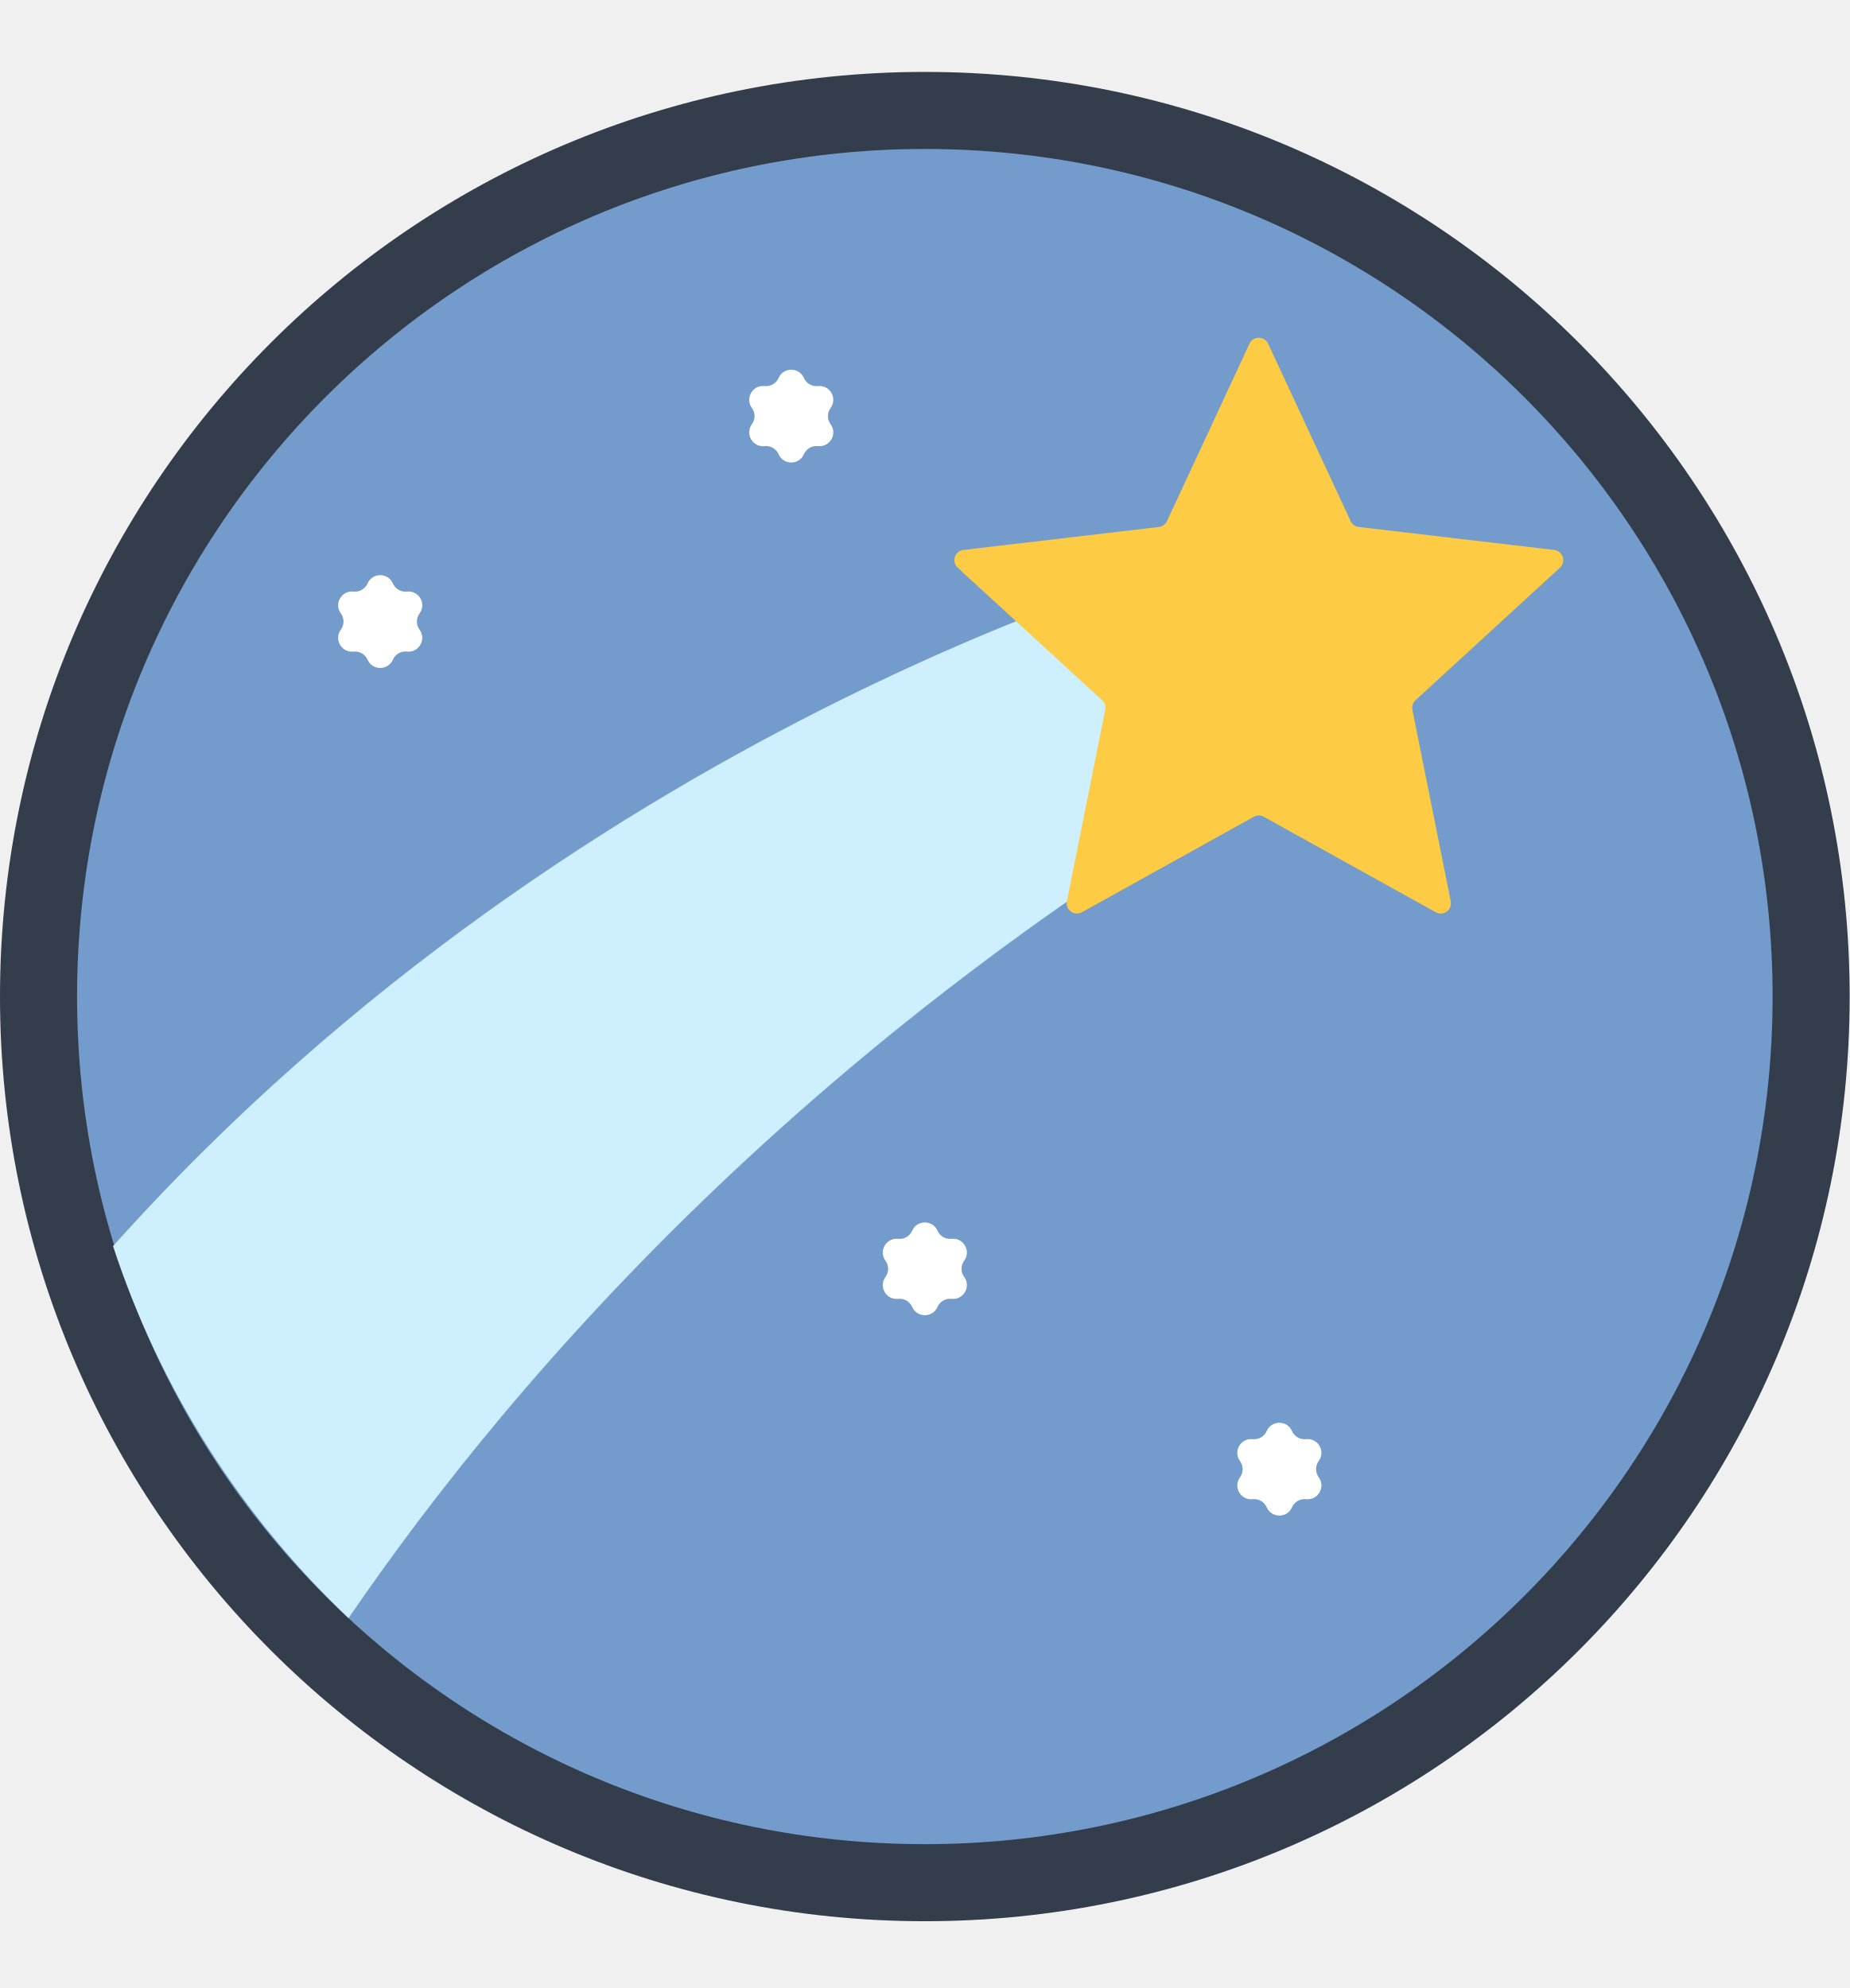
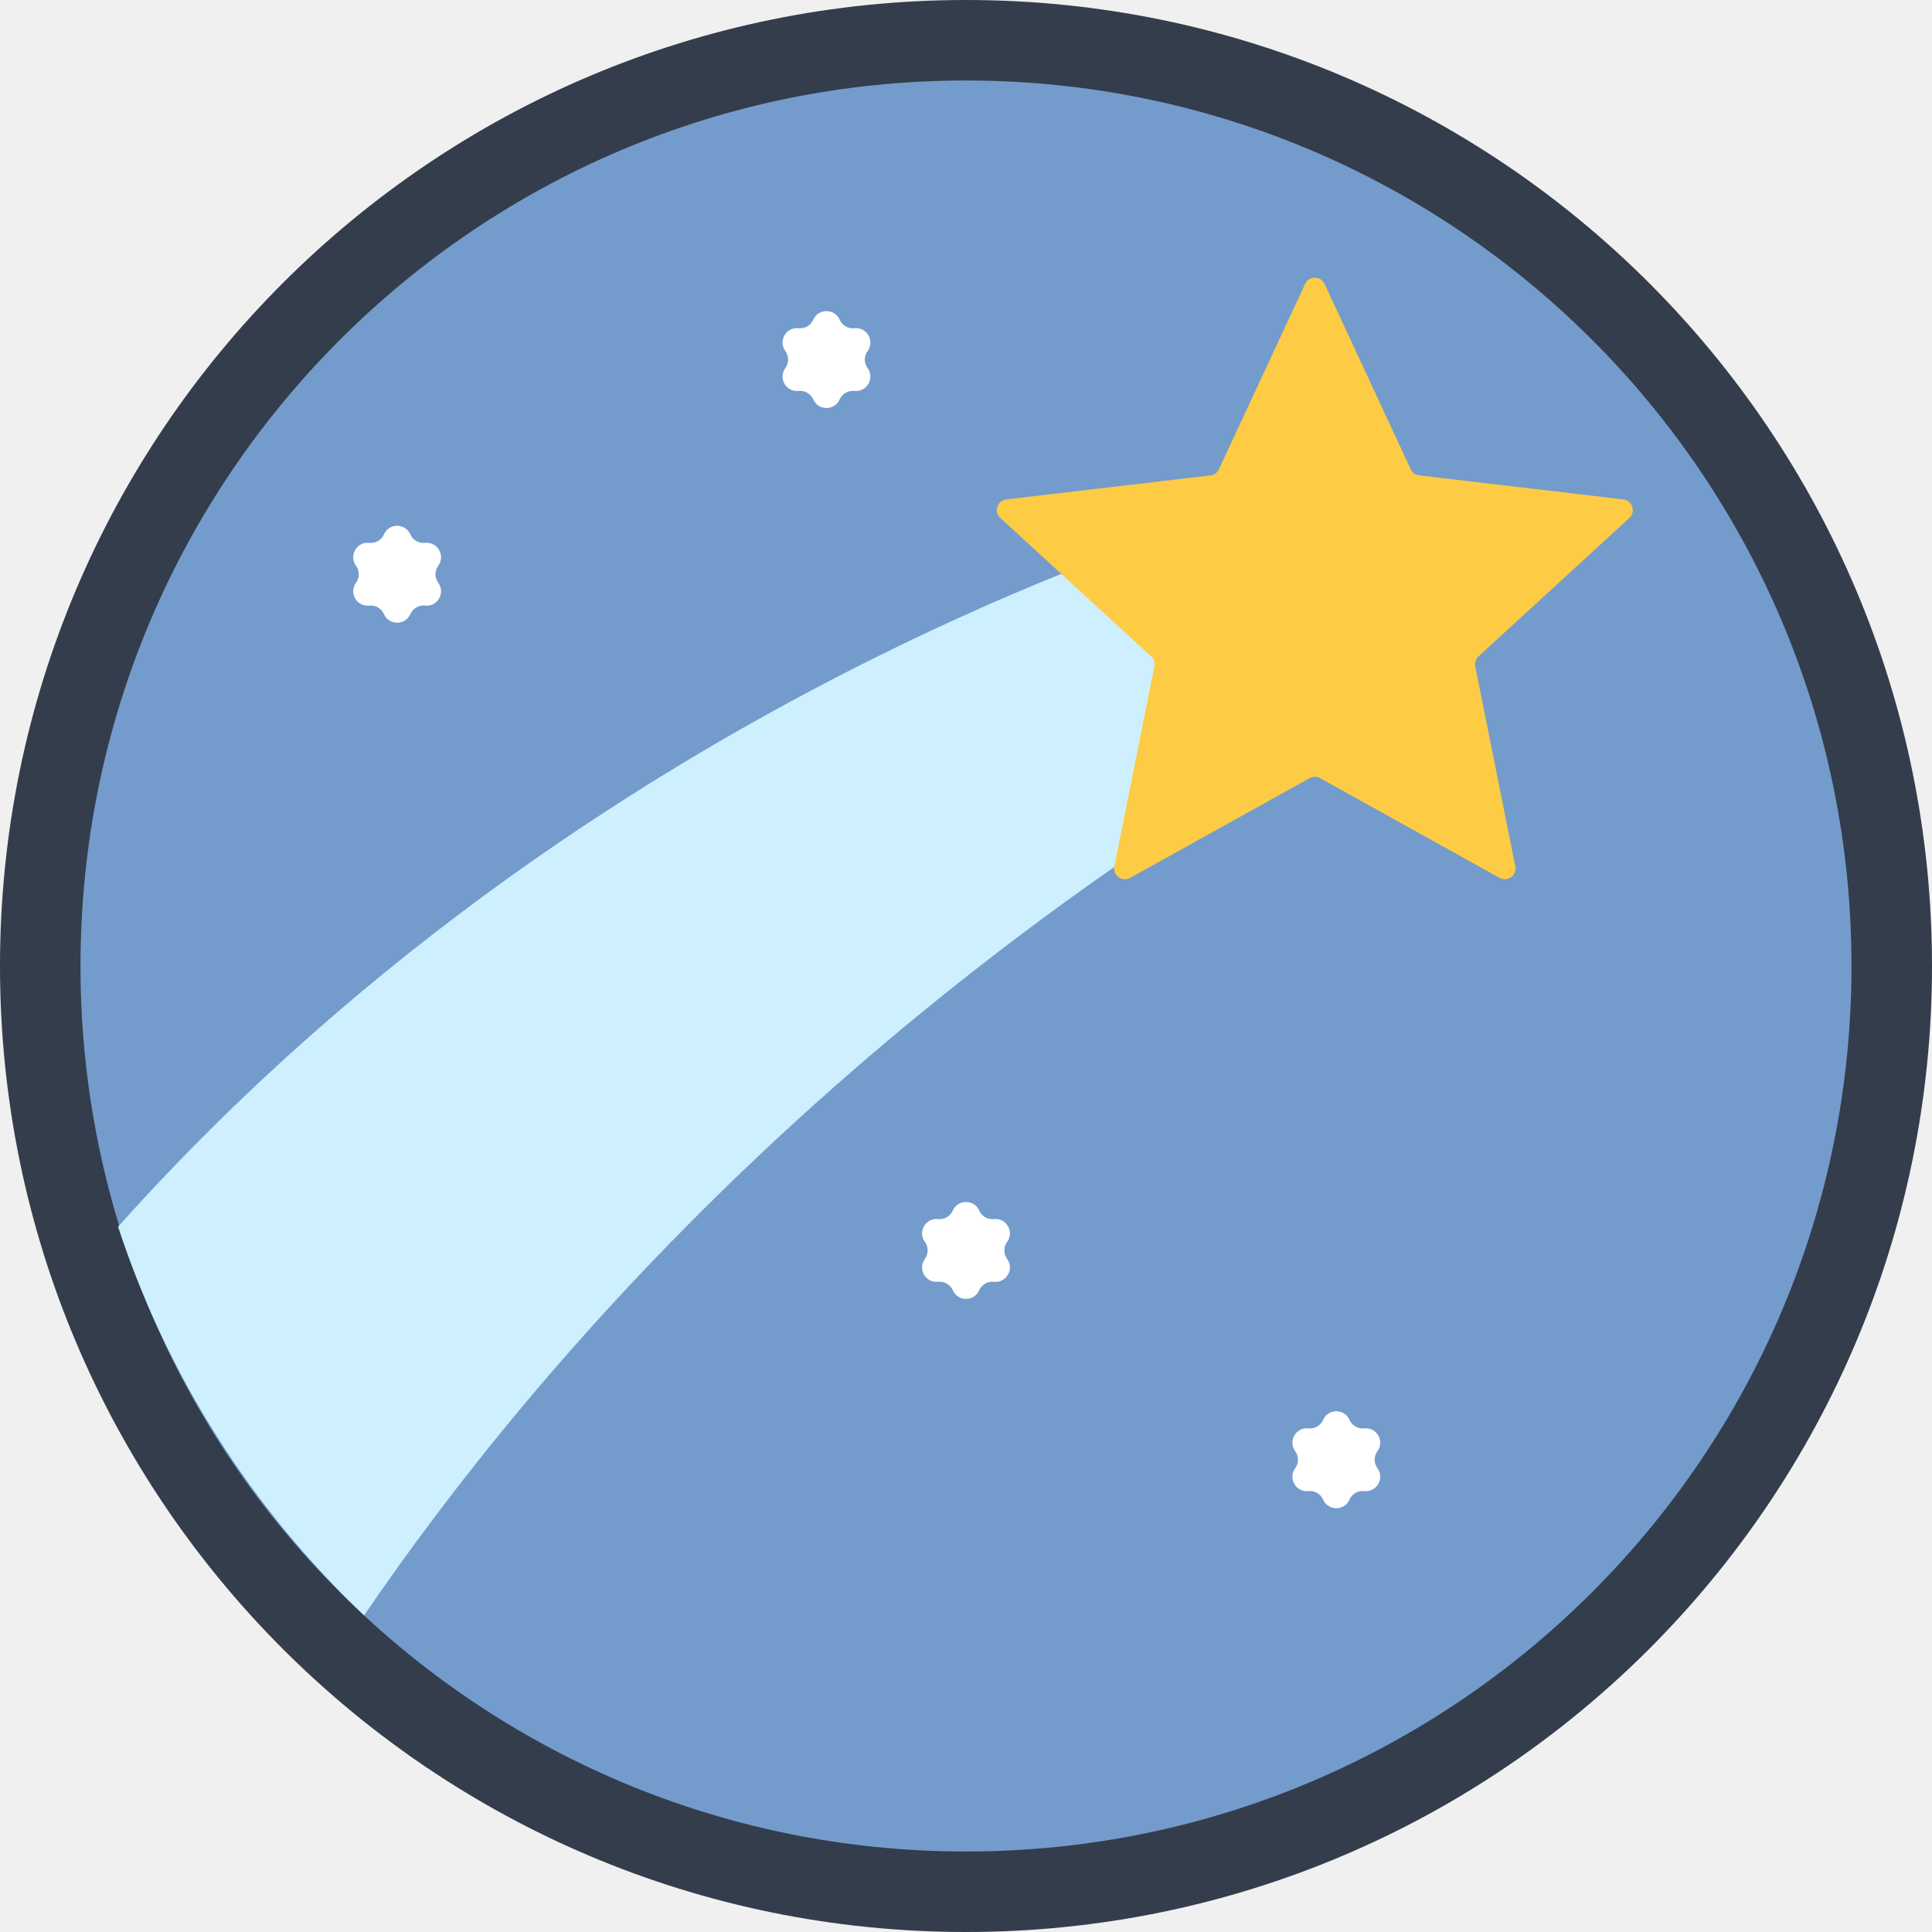
- <svg xmlns="http://www.w3.org/2000/svg" width="360" height="387" viewBox="0 0 360 387" fill="none">
-   <circle cx="180" cy="194" r="172.5" fill="#739CCC" stroke="#343D4C" stroke-width="15" />
-   <path d="M235.165 108C235.165 108 114.821 138.824 22 242.583C31.124 270.449 47.052 295.243 67.84 315C100.157 267.653 161.315 196.723 264 140.722L235.165 108Z" fill="#CDEFFE" />
-   <path d="M246.543 278.572C247.485 276.436 250.515 276.436 251.457 278.572V278.572C251.929 279.643 253.041 280.285 254.204 280.158V280.158C256.525 279.906 258.04 282.53 256.661 284.414V284.414C255.97 285.358 255.97 286.642 256.661 287.586V287.586C258.04 289.47 256.525 292.094 254.204 291.842V291.842C253.041 291.715 251.929 292.357 251.457 293.428V293.428C250.515 295.564 247.485 295.564 246.543 293.428V293.428C246.071 292.357 244.959 291.715 243.796 291.842V291.842C241.475 292.094 239.96 289.47 241.339 287.586V287.586C242.03 286.642 242.03 285.358 241.339 284.414V284.414C239.96 282.53 241.475 279.906 243.796 280.158V280.158C244.959 280.285 246.071 279.643 246.543 278.572V278.572Z" fill="white" />
-   <path d="M177.543 239.572C178.485 237.436 181.515 237.436 182.457 239.572V239.572C182.929 240.643 184.041 241.285 185.204 241.158V241.158C187.525 240.906 189.04 243.53 187.661 245.414V245.414C186.97 246.358 186.97 247.642 187.661 248.586V248.586C189.04 250.47 187.525 253.094 185.204 252.842V252.842C184.041 252.715 182.929 253.357 182.457 254.428V254.428C181.515 256.564 178.485 256.564 177.543 254.428V254.428C177.071 253.357 175.959 252.715 174.796 252.842V252.842C172.475 253.094 170.96 250.47 172.339 248.586V248.586C173.03 247.642 173.03 246.358 172.339 245.414V245.414C170.96 243.53 172.475 240.906 174.796 241.158V241.158C175.959 241.285 177.071 240.643 177.543 239.572V239.572Z" fill="white" />
-   <path d="M151.543 73.572C152.485 71.436 155.515 71.436 156.457 73.572V73.572C156.929 74.643 158.041 75.285 159.204 75.158V75.158C161.525 74.906 163.04 77.53 161.661 79.414V79.414C160.97 80.358 160.97 81.642 161.661 82.586V82.586C163.04 84.47 161.525 87.094 159.204 86.842V86.842C158.041 86.715 156.929 87.357 156.457 88.428V88.428C155.515 90.564 152.485 90.564 151.543 88.428V88.428C151.071 87.357 149.959 86.715 148.796 86.842V86.842C146.475 87.094 144.96 84.47 146.339 82.586V82.586C147.03 81.642 147.03 80.358 146.339 79.414V79.414C144.96 77.53 146.475 74.906 148.796 75.158V75.158C149.959 75.285 151.071 74.643 151.543 73.572V73.572Z" fill="white" />
-   <path d="M71.543 113.572C72.485 111.436 75.515 111.436 76.457 113.572V113.572C76.929 114.643 78.041 115.285 79.204 115.158V115.158C81.525 114.906 83.04 117.53 81.661 119.414V119.414C80.97 120.358 80.97 121.642 81.661 122.586V122.586C83.04 124.47 81.525 127.094 79.204 126.842V126.842C78.041 126.715 76.929 127.357 76.457 128.428V128.428C75.515 130.564 72.485 130.564 71.543 128.428V128.428C71.071 127.357 69.959 126.715 68.796 126.842V126.842C66.475 127.094 64.96 124.47 66.339 122.586V122.586C67.03 121.642 67.03 120.358 66.339 119.414V119.414C64.96 117.53 66.475 114.906 68.796 115.158V115.158C69.959 115.285 71.071 114.643 71.543 113.572V113.572Z" fill="white" />
-   <path d="M243.186 66.902C243.903 65.359 246.097 65.359 246.814 66.902L262.868 101.44C263.161 102.07 263.759 102.502 264.448 102.583L302.485 107.059C304.185 107.259 304.865 109.362 303.604 110.518L275.503 136.306C274.988 136.778 274.757 137.486 274.894 138.172L282.357 175.44C282.691 177.112 280.915 178.409 279.424 177.581L245.971 158.999C245.367 158.664 244.633 158.664 244.029 158.999L210.575 177.581C209.085 178.409 207.309 177.112 207.643 175.44L215.106 138.172C215.243 137.486 215.012 136.778 214.497 136.306L186.396 110.518C185.135 109.362 185.815 107.259 187.515 107.059L225.552 102.583C226.241 102.502 226.839 102.07 227.132 101.44L243.186 66.902Z" fill="#FECB45" />
+ <svg xmlns="http://www.w3.org/2000/svg" width="360" height="360" viewBox="0 0 360 360" fill="none">
+   <circle cx="180" cy="180" r="172.5" fill="#739CCC" stroke="#343D4C" stroke-width="15" />
+   <path d="M235.165 94C235.165 94 114.821 124.824 22 228.583C31.124 256.449 47.052 281.243 67.84 301C100.157 253.653 161.315 182.723 264 126.722L235.165 94Z" fill="#CDEFFE" />
+   <path d="M246.543 264.572C247.485 262.436 250.515 262.436 251.457 264.572V264.572C251.929 265.643 253.041 266.285 254.204 266.158V266.158C256.525 265.906 258.04 268.53 256.661 270.414V270.414C255.97 271.358 255.97 272.642 256.661 273.586V273.586C258.04 275.47 256.525 278.094 254.204 277.842V277.842C253.041 277.715 251.929 278.357 251.457 279.428V279.428C250.515 281.564 247.485 281.564 246.543 279.428V279.428C246.071 278.357 244.959 277.715 243.796 277.842V277.842C241.475 278.094 239.96 275.47 241.339 273.586V273.586C242.03 272.642 242.03 271.358 241.339 270.414V270.414C239.96 268.53 241.475 265.906 243.796 266.158V266.158C244.959 266.285 246.071 265.643 246.543 264.572V264.572Z" fill="white" />
+   <path d="M177.543 225.572C178.485 223.436 181.515 223.436 182.457 225.572V225.572C182.929 226.643 184.041 227.285 185.204 227.158V227.158C187.525 226.906 189.04 229.53 187.661 231.414V231.414C186.97 232.358 186.97 233.642 187.661 234.586V234.586C189.04 236.47 187.525 239.094 185.204 238.842V238.842C184.041 238.715 182.929 239.357 182.457 240.428V240.428C181.515 242.564 178.485 242.564 177.543 240.428V240.428C177.071 239.357 175.959 238.715 174.796 238.842V238.842C172.475 239.094 170.96 236.47 172.339 234.586V234.586C173.03 233.642 173.03 232.358 172.339 231.414V231.414C170.96 229.53 172.475 226.906 174.796 227.158V227.158C175.959 227.285 177.071 226.643 177.543 225.572V225.572Z" fill="white" />
+   <path d="M151.543 59.572C152.485 57.436 155.515 57.436 156.457 59.572V59.572C156.929 60.643 158.041 61.285 159.204 61.158V61.158C161.525 60.906 163.04 63.53 161.661 65.414V65.414C160.97 66.358 160.97 67.642 161.661 68.586V68.586C163.04 70.47 161.525 73.094 159.204 72.842V72.842C158.041 72.715 156.929 73.357 156.457 74.428V74.428C155.515 76.564 152.485 76.564 151.543 74.428V74.428C151.071 73.357 149.959 72.715 148.796 72.842V72.842C146.475 73.094 144.96 70.47 146.339 68.586V68.586C147.03 67.642 147.03 66.358 146.339 65.414V65.414C144.96 63.53 146.475 60.906 148.796 61.158V61.158C149.959 61.285 151.071 60.643 151.543 59.572V59.572Z" fill="white" />
+   <path d="M71.543 99.572C72.485 97.436 75.515 97.436 76.457 99.572V99.572C76.929 100.643 78.041 101.285 79.204 101.158V101.158C81.525 100.906 83.04 103.53 81.661 105.414V105.414C80.97 106.358 80.97 107.642 81.661 108.586V108.586C83.04 110.47 81.525 113.094 79.204 112.842V112.842C78.041 112.715 76.929 113.357 76.457 114.428V114.428C75.515 116.564 72.485 116.564 71.543 114.428V114.428C71.071 113.357 69.959 112.715 68.796 112.842V112.842C66.475 113.094 64.96 110.47 66.339 108.586V108.586C67.03 107.642 67.03 106.358 66.339 105.414V105.414C64.96 103.53 66.475 100.906 68.796 101.158V101.158C69.959 101.285 71.071 100.643 71.543 99.572V99.572Z" fill="white" />
+   <path d="M243.186 52.902C243.903 51.359 246.097 51.359 246.814 52.902L262.868 87.44C263.161 88.07 263.759 88.502 264.448 88.583L302.485 93.059C304.185 93.258 304.865 95.362 303.604 96.519L275.503 122.306C274.988 122.778 274.757 123.486 274.894 124.172L282.357 161.44C282.691 163.112 280.915 164.409 279.424 163.581L245.971 144.999C245.367 144.664 244.633 144.664 244.029 144.999L210.575 163.581C209.085 164.409 207.309 163.112 207.643 161.44L215.106 124.172C215.243 123.486 215.012 122.778 214.497 122.306L186.396 96.519C185.135 95.362 185.815 93.258 187.515 93.059L225.552 88.583C226.241 88.502 226.839 88.07 227.132 87.44L243.186 52.902Z" fill="#FECB45" />
</svg>
